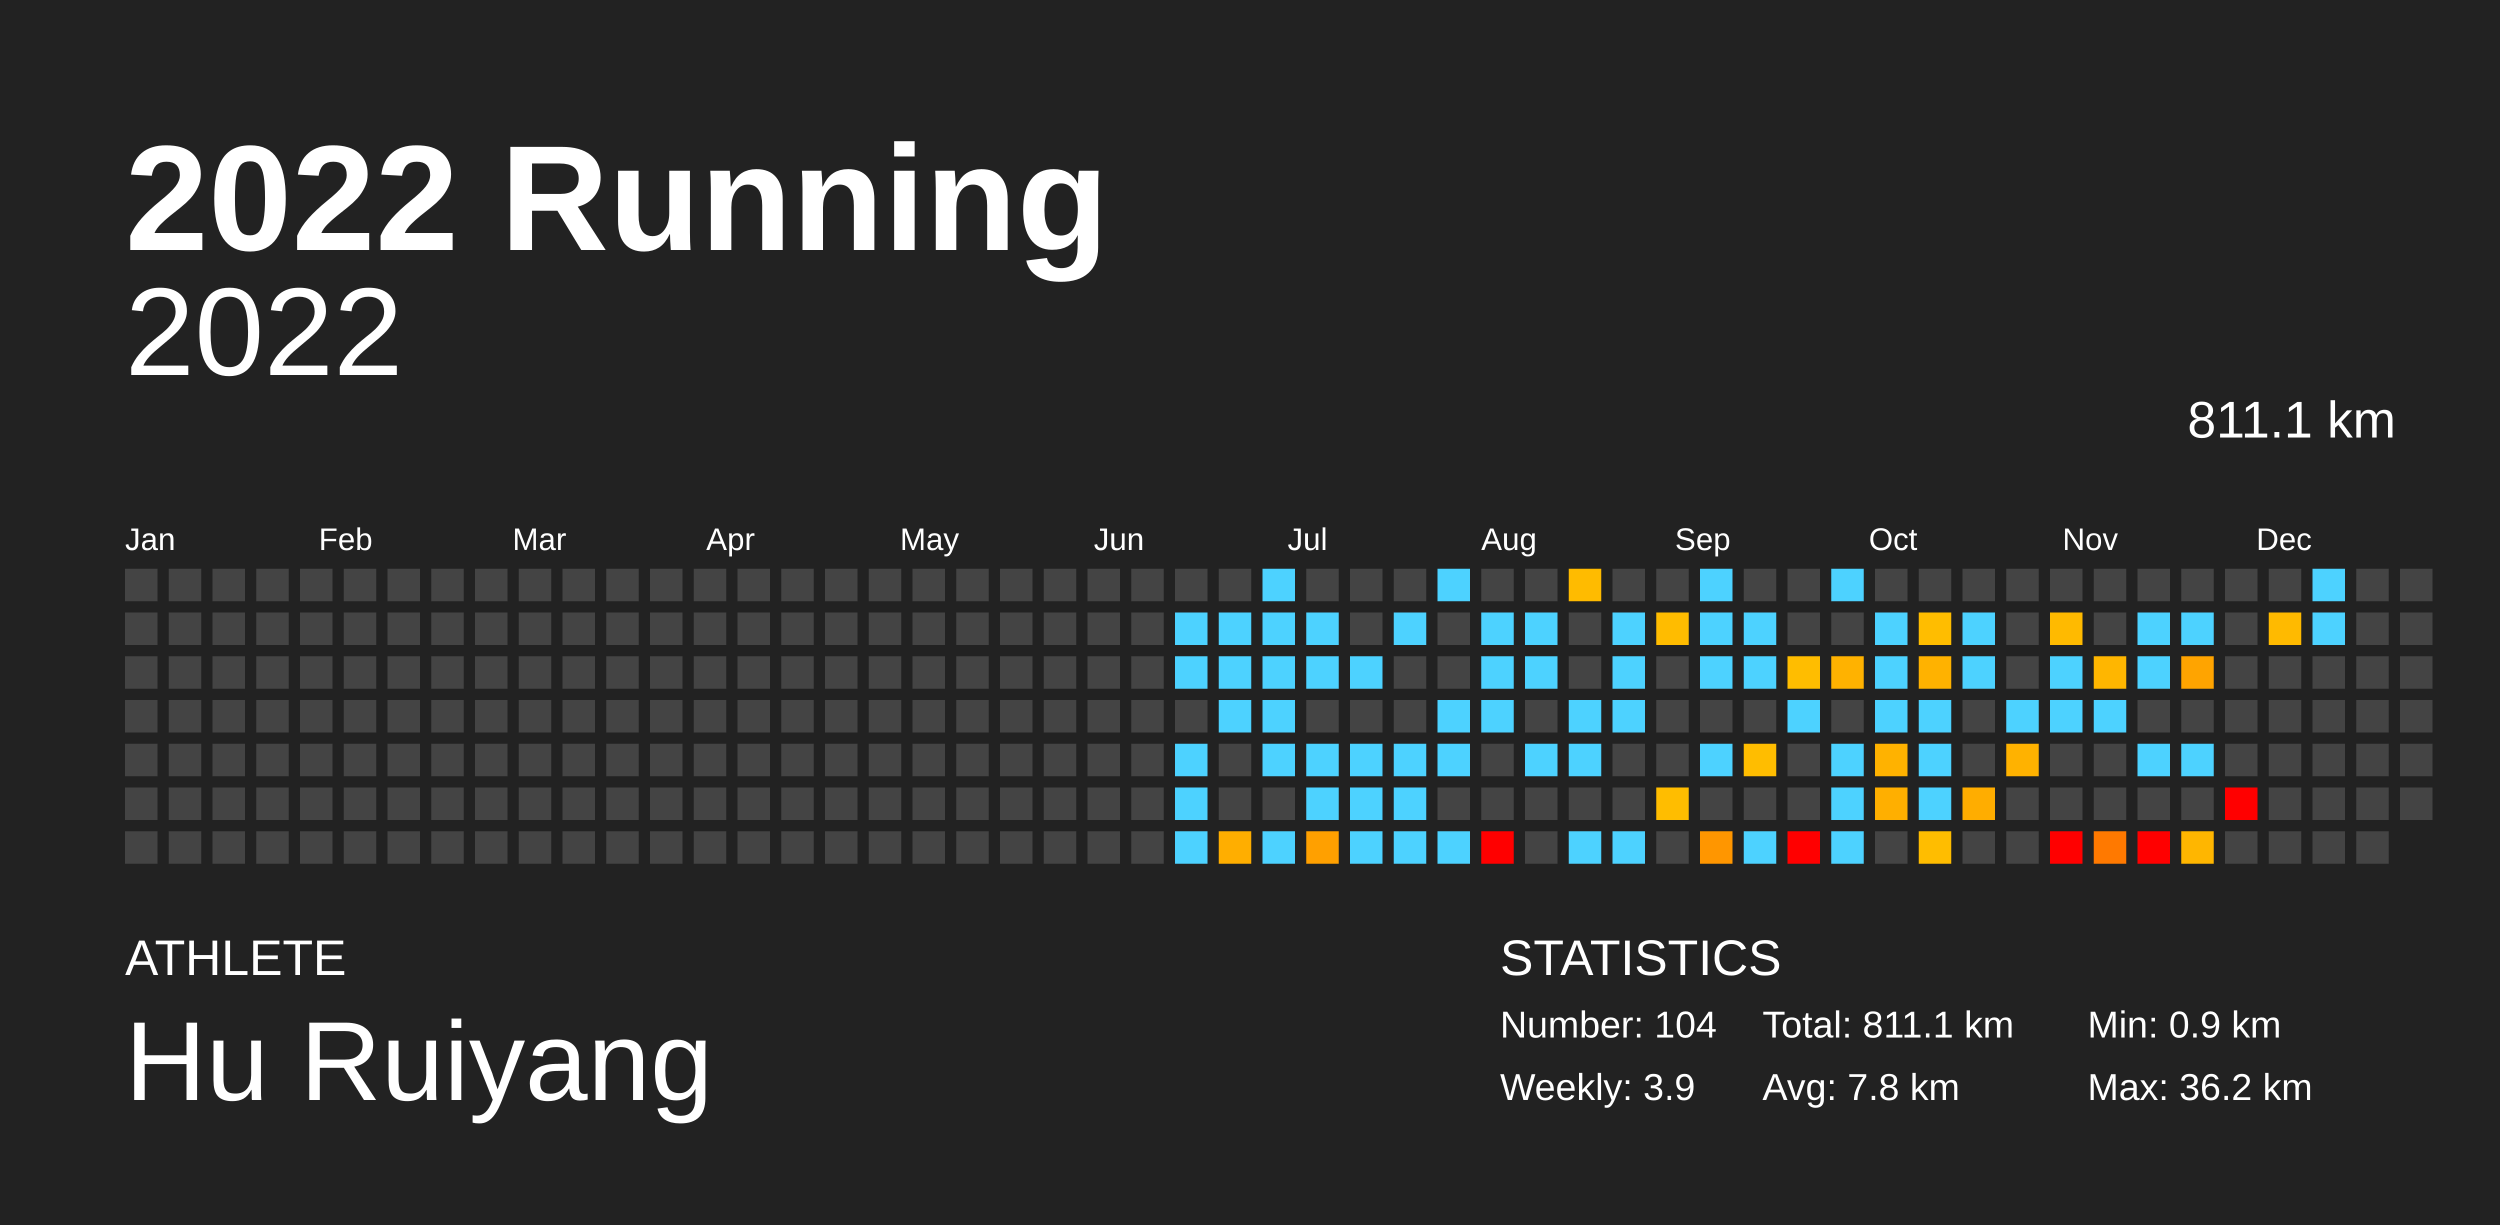
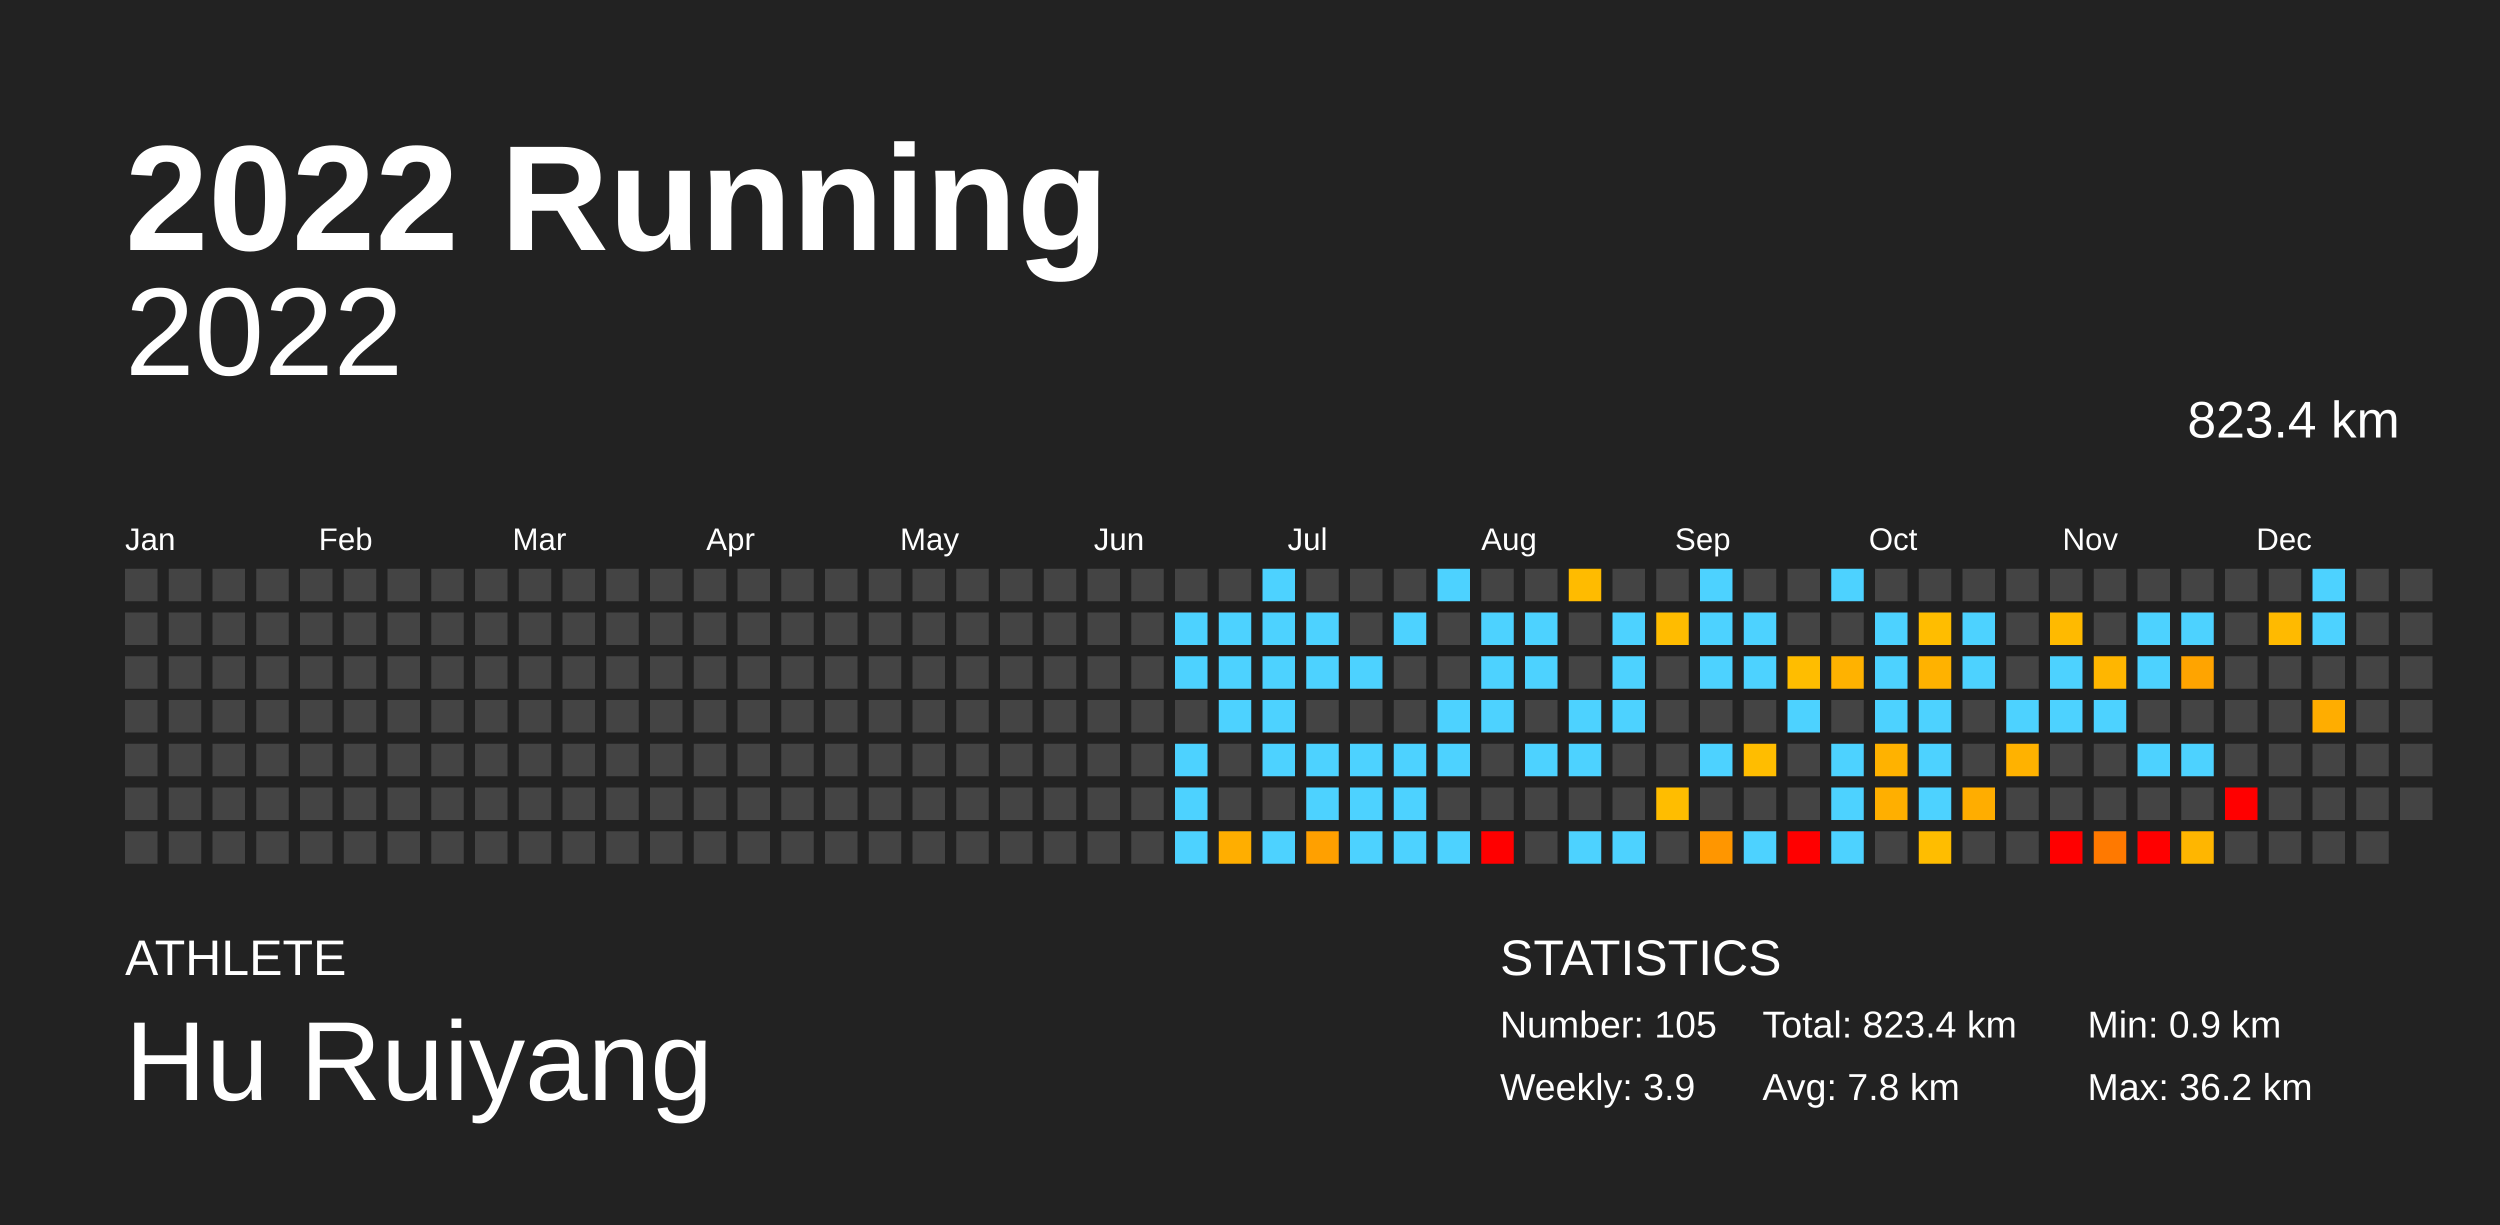
<svg xmlns="http://www.w3.org/2000/svg" baseProfile="full" height="98mm" version="1.1" viewBox="0,0,200,98" width="200mm">
  <defs />
  <rect fill="#222222" height="98" width="200" x="0" y="0" />
  <text fill="#FFFFFF" style="font-size:12px; font-family:Arial; font-weight:bold;" x="10" y="20">2022 Running</text>
  <text fill="#FFFFFF" style="font-size:4px; font-family:Arial" x="10" y="78">ATHLETE</text>
  <text fill="#FFFFFF" style="font-size:9px; font-family:Arial" x="10" y="88">Hu Ruiyang</text>
  <text fill="#FFFFFF" style="font-size:4px; font-family:Arial" x="120" y="78">STATISTICS</text>
-   <text fill="#FFFFFF" style="font-size:3px; font-family:Arial" x="120" y="83">Number: 104</text>
+   <text fill="#FFFFFF" style="font-size:3px; font-family:Arial" x="120" y="83">Number: 105</text>
  <text fill="#FFFFFF" style="font-size:3px; font-family:Arial" x="120" y="88">Weekly: 3.9</text>
-   <text fill="#FFFFFF" style="font-size:3px; font-family:Arial" x="141" y="83">Total: 811.1 km</text>
+   <text fill="#FFFFFF" style="font-size:3px; font-family:Arial" x="141" y="83">Total: 823.4 km</text>
  <text fill="#FFFFFF" style="font-size:3px; font-family:Arial" x="141" y="88">Avg: 7.8 km</text>
  <text fill="#FFFFFF" style="font-size:3px; font-family:Arial" x="167" y="83">Min: 0.9 km</text>
  <text fill="#FFFFFF" style="font-size:3px; font-family:Arial" x="167" y="88">Max: 36.2 km</text>
  <text alignment-baseline="hanging" fill="#FFFFFF" style="font-size:10.0px; font-family:Arial;" x="10" y="30">2022</text>
-   <text alignment-baseline="hanging" fill="#FFFFFF" style="font-size:4.125px; font-family:Arial;" x="175" y="35">811.1 km</text>
+   <text alignment-baseline="hanging" fill="#FFFFFF" style="font-size:4.125px; font-family:Arial;" x="175" y="35">823.4 km</text>
  <text fill="#FFFFFF" style="font-size:2.5px; font-family:Arial" x="10.0" y="44">Jan</text>
  <text fill="#FFFFFF" style="font-size:2.5px; font-family:Arial" x="25.5" y="44">Feb</text>
  <text fill="#FFFFFF" style="font-size:2.5px; font-family:Arial" x="41.0" y="44">Mar</text>
  <text fill="#FFFFFF" style="font-size:2.5px; font-family:Arial" x="56.5" y="44">Apr</text>
  <text fill="#FFFFFF" style="font-size:2.5px; font-family:Arial" x="72.0" y="44">May</text>
  <text fill="#FFFFFF" style="font-size:2.5px; font-family:Arial" x="87.5" y="44">Jun</text>
  <text fill="#FFFFFF" style="font-size:2.5px; font-family:Arial" x="103.0" y="44">Jul</text>
  <text fill="#FFFFFF" style="font-size:2.5px; font-family:Arial" x="118.5" y="44">Aug</text>
  <text fill="#FFFFFF" style="font-size:2.5px; font-family:Arial" x="134.0" y="44">Sep</text>
  <text fill="#FFFFFF" style="font-size:2.5px; font-family:Arial" x="149.5" y="44">Oct</text>
  <text fill="#FFFFFF" style="font-size:2.5px; font-family:Arial" x="165.0" y="44">Nov</text>
  <text fill="#FFFFFF" style="font-size:2.5px; font-family:Arial" x="180.5" y="44">Dec</text>
  <rect fill="#444444" height="2.6" width="2.6" x="10.0" y="45.5" />
  <rect fill="#444444" height="2.6" width="2.6" x="10.0" y="49.0" />
  <rect fill="#444444" height="2.6" width="2.6" x="10.0" y="52.5" />
  <rect fill="#444444" height="2.6" width="2.6" x="10.0" y="56.0" />
  <rect fill="#444444" height="2.6" width="2.6" x="10.0" y="59.5" />
  <rect fill="#444444" height="2.6" width="2.6" x="10.0" y="63.0" />
  <rect fill="#444444" height="2.6" width="2.6" x="10.0" y="66.5" />
  <rect fill="#444444" height="2.6" width="2.6" x="13.5" y="45.5" />
  <rect fill="#444444" height="2.6" width="2.6" x="13.5" y="49.0" />
  <rect fill="#444444" height="2.6" width="2.6" x="13.5" y="52.5" />
  <rect fill="#444444" height="2.6" width="2.6" x="13.5" y="56.0" />
  <rect fill="#444444" height="2.6" width="2.6" x="13.5" y="59.5" />
  <rect fill="#444444" height="2.6" width="2.6" x="13.5" y="63.0" />
  <rect fill="#444444" height="2.6" width="2.6" x="13.5" y="66.5" />
  <rect fill="#444444" height="2.6" width="2.6" x="17.0" y="45.5" />
  <rect fill="#444444" height="2.6" width="2.6" x="17.0" y="49.0" />
  <rect fill="#444444" height="2.6" width="2.6" x="17.0" y="52.5" />
  <rect fill="#444444" height="2.6" width="2.6" x="17.0" y="56.0" />
  <rect fill="#444444" height="2.6" width="2.6" x="17.0" y="59.5" />
  <rect fill="#444444" height="2.6" width="2.6" x="17.0" y="63.0" />
  <rect fill="#444444" height="2.6" width="2.6" x="17.0" y="66.5" />
  <rect fill="#444444" height="2.6" width="2.6" x="20.5" y="45.5" />
  <rect fill="#444444" height="2.6" width="2.6" x="20.5" y="49.0" />
  <rect fill="#444444" height="2.6" width="2.6" x="20.5" y="52.5" />
  <rect fill="#444444" height="2.6" width="2.6" x="20.5" y="56.0" />
  <rect fill="#444444" height="2.6" width="2.6" x="20.5" y="59.5" />
  <rect fill="#444444" height="2.6" width="2.6" x="20.5" y="63.0" />
  <rect fill="#444444" height="2.6" width="2.6" x="20.5" y="66.5" />
  <rect fill="#444444" height="2.6" width="2.6" x="24.0" y="45.5" />
  <rect fill="#444444" height="2.6" width="2.6" x="24.0" y="49.0" />
  <rect fill="#444444" height="2.6" width="2.6" x="24.0" y="52.5" />
  <rect fill="#444444" height="2.6" width="2.6" x="24.0" y="56.0" />
  <rect fill="#444444" height="2.6" width="2.6" x="24.0" y="59.5" />
  <rect fill="#444444" height="2.6" width="2.6" x="24.0" y="63.0" />
  <rect fill="#444444" height="2.6" width="2.6" x="24.0" y="66.5" />
  <rect fill="#444444" height="2.6" width="2.6" x="27.5" y="45.5" />
  <rect fill="#444444" height="2.6" width="2.6" x="27.5" y="49.0" />
  <rect fill="#444444" height="2.6" width="2.6" x="27.5" y="52.5" />
  <rect fill="#444444" height="2.6" width="2.6" x="27.5" y="56.0" />
  <rect fill="#444444" height="2.6" width="2.6" x="27.5" y="59.5" />
  <rect fill="#444444" height="2.6" width="2.6" x="27.5" y="63.0" />
  <rect fill="#444444" height="2.6" width="2.6" x="27.5" y="66.5" />
  <rect fill="#444444" height="2.6" width="2.6" x="31.0" y="45.5" />
  <rect fill="#444444" height="2.6" width="2.6" x="31.0" y="49.0" />
  <rect fill="#444444" height="2.6" width="2.6" x="31.0" y="52.5" />
  <rect fill="#444444" height="2.6" width="2.6" x="31.0" y="56.0" />
  <rect fill="#444444" height="2.6" width="2.6" x="31.0" y="59.5" />
  <rect fill="#444444" height="2.6" width="2.6" x="31.0" y="63.0" />
  <rect fill="#444444" height="2.6" width="2.6" x="31.0" y="66.5" />
  <rect fill="#444444" height="2.6" width="2.6" x="34.5" y="45.5" />
  <rect fill="#444444" height="2.6" width="2.6" x="34.5" y="49.0" />
  <rect fill="#444444" height="2.6" width="2.6" x="34.5" y="52.5" />
  <rect fill="#444444" height="2.6" width="2.6" x="34.5" y="56.0" />
  <rect fill="#444444" height="2.6" width="2.6" x="34.5" y="59.5" />
  <rect fill="#444444" height="2.6" width="2.6" x="34.5" y="63.0" />
  <rect fill="#444444" height="2.6" width="2.6" x="34.5" y="66.5" />
  <rect fill="#444444" height="2.6" width="2.6" x="38.0" y="45.5" />
  <rect fill="#444444" height="2.6" width="2.6" x="38.0" y="49.0" />
  <rect fill="#444444" height="2.6" width="2.6" x="38.0" y="52.5" />
  <rect fill="#444444" height="2.6" width="2.6" x="38.0" y="56.0" />
  <rect fill="#444444" height="2.6" width="2.6" x="38.0" y="59.5" />
  <rect fill="#444444" height="2.6" width="2.6" x="38.0" y="63.0" />
  <rect fill="#444444" height="2.6" width="2.6" x="38.0" y="66.5" />
  <rect fill="#444444" height="2.6" width="2.6" x="41.5" y="45.5" />
  <rect fill="#444444" height="2.6" width="2.6" x="41.5" y="49.0" />
  <rect fill="#444444" height="2.6" width="2.6" x="41.5" y="52.5" />
  <rect fill="#444444" height="2.6" width="2.6" x="41.5" y="56.0" />
  <rect fill="#444444" height="2.6" width="2.6" x="41.5" y="59.5" />
  <rect fill="#444444" height="2.6" width="2.6" x="41.5" y="63.0" />
  <rect fill="#444444" height="2.6" width="2.6" x="41.5" y="66.5" />
  <rect fill="#444444" height="2.6" width="2.6" x="45.0" y="45.5" />
  <rect fill="#444444" height="2.6" width="2.6" x="45.0" y="49.0" />
  <rect fill="#444444" height="2.6" width="2.6" x="45.0" y="52.5" />
  <rect fill="#444444" height="2.6" width="2.6" x="45.0" y="56.0" />
  <rect fill="#444444" height="2.6" width="2.6" x="45.0" y="59.5" />
  <rect fill="#444444" height="2.6" width="2.6" x="45.0" y="63.0" />
  <rect fill="#444444" height="2.6" width="2.6" x="45.0" y="66.5" />
  <rect fill="#444444" height="2.6" width="2.6" x="48.5" y="45.5" />
  <rect fill="#444444" height="2.6" width="2.6" x="48.5" y="49.0" />
  <rect fill="#444444" height="2.6" width="2.6" x="48.5" y="52.5" />
  <rect fill="#444444" height="2.6" width="2.6" x="48.5" y="56.0" />
  <rect fill="#444444" height="2.6" width="2.6" x="48.5" y="59.5" />
  <rect fill="#444444" height="2.6" width="2.6" x="48.5" y="63.0" />
  <rect fill="#444444" height="2.6" width="2.6" x="48.5" y="66.5" />
  <rect fill="#444444" height="2.6" width="2.6" x="52.0" y="45.5" />
  <rect fill="#444444" height="2.6" width="2.6" x="52.0" y="49.0" />
  <rect fill="#444444" height="2.6" width="2.6" x="52.0" y="52.5" />
  <rect fill="#444444" height="2.6" width="2.6" x="52.0" y="56.0" />
  <rect fill="#444444" height="2.6" width="2.6" x="52.0" y="59.5" />
  <rect fill="#444444" height="2.6" width="2.6" x="52.0" y="63.0" />
  <rect fill="#444444" height="2.6" width="2.6" x="52.0" y="66.5" />
  <rect fill="#444444" height="2.6" width="2.6" x="55.5" y="45.5" />
  <rect fill="#444444" height="2.6" width="2.6" x="55.5" y="49.0" />
  <rect fill="#444444" height="2.6" width="2.6" x="55.5" y="52.5" />
  <rect fill="#444444" height="2.6" width="2.6" x="55.5" y="56.0" />
  <rect fill="#444444" height="2.6" width="2.6" x="55.5" y="59.5" />
  <rect fill="#444444" height="2.6" width="2.6" x="55.5" y="63.0" />
  <rect fill="#444444" height="2.6" width="2.6" x="55.5" y="66.5" />
  <rect fill="#444444" height="2.6" width="2.6" x="59.0" y="45.5" />
  <rect fill="#444444" height="2.6" width="2.6" x="59.0" y="49.0" />
  <rect fill="#444444" height="2.6" width="2.6" x="59.0" y="52.5" />
  <rect fill="#444444" height="2.6" width="2.6" x="59.0" y="56.0" />
  <rect fill="#444444" height="2.6" width="2.6" x="59.0" y="59.5" />
  <rect fill="#444444" height="2.6" width="2.6" x="59.0" y="63.0" />
  <rect fill="#444444" height="2.6" width="2.6" x="59.0" y="66.5" />
  <rect fill="#444444" height="2.6" width="2.6" x="62.5" y="45.5" />
  <rect fill="#444444" height="2.6" width="2.6" x="62.5" y="49.0" />
  <rect fill="#444444" height="2.6" width="2.6" x="62.5" y="52.5" />
  <rect fill="#444444" height="2.6" width="2.6" x="62.5" y="56.0" />
  <rect fill="#444444" height="2.6" width="2.6" x="62.5" y="59.5" />
  <rect fill="#444444" height="2.6" width="2.6" x="62.5" y="63.0" />
  <rect fill="#444444" height="2.6" width="2.6" x="62.5" y="66.5" />
  <rect fill="#444444" height="2.6" width="2.6" x="66.0" y="45.5" />
  <rect fill="#444444" height="2.6" width="2.6" x="66.0" y="49.0" />
  <rect fill="#444444" height="2.6" width="2.6" x="66.0" y="52.5" />
  <rect fill="#444444" height="2.6" width="2.6" x="66.0" y="56.0" />
  <rect fill="#444444" height="2.6" width="2.6" x="66.0" y="59.5" />
  <rect fill="#444444" height="2.6" width="2.6" x="66.0" y="63.0" />
  <rect fill="#444444" height="2.6" width="2.6" x="66.0" y="66.5" />
  <rect fill="#444444" height="2.6" width="2.6" x="69.5" y="45.5" />
  <rect fill="#444444" height="2.6" width="2.6" x="69.5" y="49.0" />
  <rect fill="#444444" height="2.6" width="2.6" x="69.5" y="52.5" />
  <rect fill="#444444" height="2.6" width="2.6" x="69.5" y="56.0" />
  <rect fill="#444444" height="2.6" width="2.6" x="69.5" y="59.5" />
  <rect fill="#444444" height="2.6" width="2.6" x="69.5" y="63.0" />
  <rect fill="#444444" height="2.6" width="2.6" x="69.5" y="66.5" />
  <rect fill="#444444" height="2.6" width="2.6" x="73.0" y="45.5" />
  <rect fill="#444444" height="2.6" width="2.6" x="73.0" y="49.0" />
  <rect fill="#444444" height="2.6" width="2.6" x="73.0" y="52.5" />
  <rect fill="#444444" height="2.6" width="2.6" x="73.0" y="56.0" />
  <rect fill="#444444" height="2.6" width="2.6" x="73.0" y="59.5" />
  <rect fill="#444444" height="2.6" width="2.6" x="73.0" y="63.0" />
  <rect fill="#444444" height="2.6" width="2.6" x="73.0" y="66.5" />
  <rect fill="#444444" height="2.6" width="2.6" x="76.5" y="45.5" />
  <rect fill="#444444" height="2.6" width="2.6" x="76.5" y="49.0" />
  <rect fill="#444444" height="2.6" width="2.6" x="76.5" y="52.5" />
  <rect fill="#444444" height="2.6" width="2.6" x="76.5" y="56.0" />
  <rect fill="#444444" height="2.6" width="2.6" x="76.5" y="59.5" />
  <rect fill="#444444" height="2.6" width="2.6" x="76.5" y="63.0" />
  <rect fill="#444444" height="2.6" width="2.6" x="76.5" y="66.5" />
  <rect fill="#444444" height="2.6" width="2.6" x="80.0" y="45.5" />
  <rect fill="#444444" height="2.6" width="2.6" x="80.0" y="49.0" />
  <rect fill="#444444" height="2.6" width="2.6" x="80.0" y="52.5" />
  <rect fill="#444444" height="2.6" width="2.6" x="80.0" y="56.0" />
  <rect fill="#444444" height="2.6" width="2.6" x="80.0" y="59.5" />
  <rect fill="#444444" height="2.6" width="2.6" x="80.0" y="63.0" />
  <rect fill="#444444" height="2.6" width="2.6" x="80.0" y="66.5" />
  <rect fill="#444444" height="2.6" width="2.6" x="83.5" y="45.5" />
  <rect fill="#444444" height="2.6" width="2.6" x="83.5" y="49.0" />
  <rect fill="#444444" height="2.6" width="2.6" x="83.5" y="52.5" />
  <rect fill="#444444" height="2.6" width="2.6" x="83.5" y="56.0" />
  <rect fill="#444444" height="2.6" width="2.6" x="83.5" y="59.5" />
  <rect fill="#444444" height="2.6" width="2.6" x="83.5" y="63.0" />
  <rect fill="#444444" height="2.6" width="2.6" x="83.5" y="66.5" />
  <rect fill="#444444" height="2.6" width="2.6" x="87.0" y="45.5" />
  <rect fill="#444444" height="2.6" width="2.6" x="87.0" y="49.0" />
  <rect fill="#444444" height="2.6" width="2.6" x="87.0" y="52.5" />
  <rect fill="#444444" height="2.6" width="2.6" x="87.0" y="56.0" />
  <rect fill="#444444" height="2.6" width="2.6" x="87.0" y="59.5" />
  <rect fill="#444444" height="2.6" width="2.6" x="87.0" y="63.0" />
  <rect fill="#444444" height="2.6" width="2.6" x="87.0" y="66.5" />
  <rect fill="#444444" height="2.6" width="2.6" x="90.5" y="45.5" />
  <rect fill="#444444" height="2.6" width="2.6" x="90.5" y="49.0" />
  <rect fill="#444444" height="2.6" width="2.6" x="90.5" y="52.5" />
  <rect fill="#444444" height="2.6" width="2.6" x="90.5" y="56.0" />
  <rect fill="#444444" height="2.6" width="2.6" x="90.5" y="59.5" />
  <rect fill="#444444" height="2.6" width="2.6" x="90.5" y="63.0" />
  <rect fill="#444444" height="2.6" width="2.6" x="90.5" y="66.5" />
  <rect fill="#444444" height="2.6" width="2.6" x="94.0" y="45.5" />
  <rect fill="#4dd2ff" height="2.6" width="2.6" x="94.0" y="49.0" />
  <rect fill="#4dd2ff" height="2.6" width="2.6" x="94.0" y="52.5" />
  <rect fill="#444444" height="2.6" width="2.6" x="94.0" y="56.0" />
  <rect fill="#4dd2ff" height="2.6" width="2.6" x="94.0" y="59.5" />
  <rect fill="#4dd2ff" height="2.6" width="2.6" x="94.0" y="63.0" />
  <rect fill="#4dd2ff" height="2.6" width="2.6" x="94.0" y="66.5" />
  <rect fill="#444444" height="2.6" width="2.6" x="97.5" y="45.5" />
  <rect fill="#4dd2ff" height="2.6" width="2.6" x="97.5" y="49.0" />
  <rect fill="#4dd2ff" height="2.6" width="2.6" x="97.5" y="52.5" />
  <rect fill="#4dd2ff" height="2.6" width="2.6" x="97.5" y="56.0" />
  <rect fill="#444444" height="2.6" width="2.6" x="97.5" y="59.5" />
  <rect fill="#444444" height="2.6" width="2.6" x="97.5" y="63.0" />
  <rect fill="#ffae00" height="2.6" width="2.6" x="97.5" y="66.5" />
  <rect fill="#4dd2ff" height="2.6" width="2.6" x="101.0" y="45.5" />
  <rect fill="#4dd2ff" height="2.6" width="2.6" x="101.0" y="49.0" />
  <rect fill="#4dd2ff" height="2.6" width="2.6" x="101.0" y="52.5" />
  <rect fill="#4dd2ff" height="2.6" width="2.6" x="101.0" y="56.0" />
  <rect fill="#4dd2ff" height="2.6" width="2.6" x="101.0" y="59.5" />
  <rect fill="#444444" height="2.6" width="2.6" x="101.0" y="63.0" />
  <rect fill="#4dd2ff" height="2.6" width="2.6" x="101.0" y="66.5" />
  <rect fill="#444444" height="2.6" width="2.6" x="104.5" y="45.5" />
  <rect fill="#4dd2ff" height="2.6" width="2.6" x="104.5" y="49.0" />
  <rect fill="#4dd2ff" height="2.6" width="2.6" x="104.5" y="52.5" />
  <rect fill="#444444" height="2.6" width="2.6" x="104.5" y="56.0" />
  <rect fill="#4dd2ff" height="2.6" width="2.6" x="104.5" y="59.5" />
  <rect fill="#4dd2ff" height="2.6" width="2.6" x="104.5" y="63.0" />
  <rect fill="#ffa000" height="2.6" width="2.6" x="104.5" y="66.5" />
  <rect fill="#444444" height="2.6" width="2.6" x="108.0" y="45.5" />
  <rect fill="#444444" height="2.6" width="2.6" x="108.0" y="49.0" />
  <rect fill="#4dd2ff" height="2.6" width="2.6" x="108.0" y="52.5" />
  <rect fill="#444444" height="2.6" width="2.6" x="108.0" y="56.0" />
  <rect fill="#4dd2ff" height="2.6" width="2.6" x="108.0" y="59.5" />
  <rect fill="#4dd2ff" height="2.6" width="2.6" x="108.0" y="63.0" />
  <rect fill="#4dd2ff" height="2.6" width="2.6" x="108.0" y="66.5" />
  <rect fill="#444444" height="2.6" width="2.6" x="111.5" y="45.5" />
  <rect fill="#4dd2ff" height="2.6" width="2.6" x="111.5" y="49.0" />
  <rect fill="#444444" height="2.6" width="2.6" x="111.5" y="52.5" />
  <rect fill="#444444" height="2.6" width="2.6" x="111.5" y="56.0" />
  <rect fill="#4dd2ff" height="2.6" width="2.6" x="111.5" y="59.5" />
  <rect fill="#4dd2ff" height="2.6" width="2.6" x="111.5" y="63.0" />
  <rect fill="#4dd2ff" height="2.6" width="2.6" x="111.5" y="66.5" />
  <rect fill="#4dd2ff" height="2.6" width="2.6" x="115.0" y="45.5" />
  <rect fill="#444444" height="2.6" width="2.6" x="115.0" y="49.0" />
  <rect fill="#444444" height="2.6" width="2.6" x="115.0" y="52.5" />
  <rect fill="#4dd2ff" height="2.6" width="2.6" x="115.0" y="56.0" />
  <rect fill="#4dd2ff" height="2.6" width="2.6" x="115.0" y="59.5" />
  <rect fill="#444444" height="2.6" width="2.6" x="115.0" y="63.0" />
  <rect fill="#4dd2ff" height="2.6" width="2.6" x="115.0" y="66.5" />
  <rect fill="#444444" height="2.6" width="2.6" x="118.5" y="45.5" />
  <rect fill="#4dd2ff" height="2.6" width="2.6" x="118.5" y="49.0" />
  <rect fill="#4dd2ff" height="2.6" width="2.6" x="118.5" y="52.5" />
  <rect fill="#4dd2ff" height="2.6" width="2.6" x="118.5" y="56.0" />
  <rect fill="#444444" height="2.6" width="2.6" x="118.5" y="59.5" />
  <rect fill="#444444" height="2.6" width="2.6" x="118.5" y="63.0" />
  <rect fill="red" height="2.6" width="2.6" x="118.5" y="66.5" />
  <rect fill="#444444" height="2.6" width="2.6" x="122.0" y="45.5" />
  <rect fill="#4dd2ff" height="2.6" width="2.6" x="122.0" y="49.0" />
  <rect fill="#4dd2ff" height="2.6" width="2.6" x="122.0" y="52.5" />
  <rect fill="#444444" height="2.6" width="2.6" x="122.0" y="56.0" />
  <rect fill="#4dd2ff" height="2.6" width="2.6" x="122.0" y="59.5" />
  <rect fill="#444444" height="2.6" width="2.6" x="122.0" y="63.0" />
  <rect fill="#444444" height="2.6" width="2.6" x="122.0" y="66.5" />
  <rect fill="#ffbb00" height="2.6" width="2.6" x="125.5" y="45.5" />
  <rect fill="#444444" height="2.6" width="2.6" x="125.5" y="49.0" />
  <rect fill="#444444" height="2.6" width="2.6" x="125.5" y="52.5" />
  <rect fill="#4dd2ff" height="2.6" width="2.6" x="125.5" y="56.0" />
  <rect fill="#4dd2ff" height="2.6" width="2.6" x="125.5" y="59.5" />
  <rect fill="#444444" height="2.6" width="2.6" x="125.5" y="63.0" />
  <rect fill="#4dd2ff" height="2.6" width="2.6" x="125.5" y="66.5" />
  <rect fill="#444444" height="2.6" width="2.6" x="129.0" y="45.5" />
  <rect fill="#4dd2ff" height="2.6" width="2.6" x="129.0" y="49.0" />
  <rect fill="#4dd2ff" height="2.6" width="2.6" x="129.0" y="52.5" />
  <rect fill="#4dd2ff" height="2.6" width="2.6" x="129.0" y="56.0" />
  <rect fill="#444444" height="2.6" width="2.6" x="129.0" y="59.5" />
  <rect fill="#444444" height="2.6" width="2.6" x="129.0" y="63.0" />
  <rect fill="#4dd2ff" height="2.6" width="2.6" x="129.0" y="66.5" />
  <rect fill="#444444" height="2.6" width="2.6" x="132.5" y="45.5" />
  <rect fill="#ffbc00" height="2.6" width="2.6" x="132.5" y="49.0" />
  <rect fill="#444444" height="2.6" width="2.6" x="132.5" y="52.5" />
  <rect fill="#444444" height="2.6" width="2.6" x="132.5" y="56.0" />
  <rect fill="#444444" height="2.6" width="2.6" x="132.5" y="59.5" />
  <rect fill="#ffbd00" height="2.6" width="2.6" x="132.5" y="63.0" />
  <rect fill="#444444" height="2.6" width="2.6" x="132.5" y="66.5" />
  <rect fill="#4dd2ff" height="2.6" width="2.6" x="136.0" y="45.5" />
  <rect fill="#4dd2ff" height="2.6" width="2.6" x="136.0" y="49.0" />
  <rect fill="#4dd2ff" height="2.6" width="2.6" x="136.0" y="52.5" />
  <rect fill="#444444" height="2.6" width="2.6" x="136.0" y="56.0" />
  <rect fill="#4dd2ff" height="2.6" width="2.6" x="136.0" y="59.5" />
  <rect fill="#444444" height="2.6" width="2.6" x="136.0" y="63.0" />
  <rect fill="#ff9600" height="2.6" width="2.6" x="136.0" y="66.5" />
  <rect fill="#444444" height="2.6" width="2.6" x="139.5" y="45.5" />
  <rect fill="#4dd2ff" height="2.6" width="2.6" x="139.5" y="49.0" />
  <rect fill="#4dd2ff" height="2.6" width="2.6" x="139.5" y="52.5" />
  <rect fill="#444444" height="2.6" width="2.6" x="139.5" y="56.0" />
  <rect fill="#ffbd00" height="2.6" width="2.6" x="139.5" y="59.5" />
  <rect fill="#444444" height="2.6" width="2.6" x="139.5" y="63.0" />
  <rect fill="#4dd2ff" height="2.6" width="2.6" x="139.5" y="66.5" />
  <rect fill="#444444" height="2.6" width="2.6" x="143.0" y="45.5" />
  <rect fill="#444444" height="2.6" width="2.6" x="143.0" y="49.0" />
  <rect fill="#ffbd00" height="2.6" width="2.6" x="143.0" y="52.5" />
  <rect fill="#4dd2ff" height="2.6" width="2.6" x="143.0" y="56.0" />
  <rect fill="#444444" height="2.6" width="2.6" x="143.0" y="59.5" />
  <rect fill="#444444" height="2.6" width="2.6" x="143.0" y="63.0" />
  <rect fill="red" height="2.6" width="2.6" x="143.0" y="66.5" />
  <rect fill="#4dd2ff" height="2.6" width="2.6" x="146.5" y="45.5" />
  <rect fill="#444444" height="2.6" width="2.6" x="146.5" y="49.0" />
  <rect fill="#ffb200" height="2.6" width="2.6" x="146.5" y="52.5" />
  <rect fill="#444444" height="2.6" width="2.6" x="146.5" y="56.0" />
  <rect fill="#4dd2ff" height="2.6" width="2.6" x="146.5" y="59.5" />
  <rect fill="#4dd2ff" height="2.6" width="2.6" x="146.5" y="63.0" />
  <rect fill="#4dd2ff" height="2.6" width="2.6" x="146.5" y="66.5" />
  <rect fill="#444444" height="2.6" width="2.6" x="150.0" y="45.5" />
  <rect fill="#4dd2ff" height="2.6" width="2.6" x="150.0" y="49.0" />
  <rect fill="#4dd2ff" height="2.6" width="2.6" x="150.0" y="52.5" />
  <rect fill="#4dd2ff" height="2.6" width="2.6" x="150.0" y="56.0" />
  <rect fill="#ffb200" height="2.6" width="2.6" x="150.0" y="59.5" />
  <rect fill="#ffaf00" height="2.6" width="2.6" x="150.0" y="63.0" />
  <rect fill="#444444" height="2.6" width="2.6" x="150.0" y="66.5" />
  <rect fill="#444444" height="2.6" width="2.6" x="153.5" y="45.5" />
  <rect fill="#ffbd00" height="2.6" width="2.6" x="153.5" y="49.0" />
  <rect fill="#ffb200" height="2.6" width="2.6" x="153.5" y="52.5" />
  <rect fill="#4dd2ff" height="2.6" width="2.6" x="153.5" y="56.0" />
  <rect fill="#4dd2ff" height="2.6" width="2.6" x="153.5" y="59.5" />
  <rect fill="#4dd2ff" height="2.6" width="2.6" x="153.5" y="63.0" />
  <rect fill="#ffbd00" height="2.6" width="2.6" x="153.5" y="66.5" />
  <rect fill="#444444" height="2.6" width="2.6" x="157.0" y="45.5" />
  <rect fill="#4dd2ff" height="2.6" width="2.6" x="157.0" y="49.0" />
  <rect fill="#4dd2ff" height="2.6" width="2.6" x="157.0" y="52.5" />
  <rect fill="#444444" height="2.6" width="2.6" x="157.0" y="56.0" />
  <rect fill="#444444" height="2.6" width="2.6" x="157.0" y="59.5" />
  <rect fill="#ffad00" height="2.6" width="2.6" x="157.0" y="63.0" />
  <rect fill="#444444" height="2.6" width="2.6" x="157.0" y="66.5" />
  <rect fill="#444444" height="2.6" width="2.6" x="160.5" y="45.5" />
  <rect fill="#444444" height="2.6" width="2.6" x="160.5" y="49.0" />
  <rect fill="#444444" height="2.6" width="2.6" x="160.5" y="52.5" />
  <rect fill="#4dd2ff" height="2.6" width="2.6" x="160.5" y="56.0" />
  <rect fill="#ffb200" height="2.6" width="2.6" x="160.5" y="59.5" />
  <rect fill="#444444" height="2.6" width="2.6" x="160.5" y="63.0" />
  <rect fill="#444444" height="2.6" width="2.6" x="160.5" y="66.5" />
  <rect fill="#444444" height="2.6" width="2.6" x="164.0" y="45.5" />
  <rect fill="#ffba00" height="2.6" width="2.6" x="164.0" y="49.0" />
  <rect fill="#4dd2ff" height="2.6" width="2.6" x="164.0" y="52.5" />
  <rect fill="#4dd2ff" height="2.6" width="2.6" x="164.0" y="56.0" />
  <rect fill="#444444" height="2.6" width="2.6" x="164.0" y="59.5" />
  <rect fill="#444444" height="2.6" width="2.6" x="164.0" y="63.0" />
  <rect fill="red" height="2.6" width="2.6" x="164.0" y="66.5" />
  <rect fill="#444444" height="2.6" width="2.6" x="167.5" y="45.5" />
  <rect fill="#444444" height="2.6" width="2.6" x="167.5" y="49.0" />
  <rect fill="#ffb600" height="2.6" width="2.6" x="167.5" y="52.5" />
  <rect fill="#4dd2ff" height="2.6" width="2.6" x="167.5" y="56.0" />
  <rect fill="#444444" height="2.6" width="2.6" x="167.5" y="59.5" />
  <rect fill="#444444" height="2.6" width="2.6" x="167.5" y="63.0" />
  <rect fill="#ff7900" height="2.6" width="2.6" x="167.5" y="66.5" />
  <rect fill="#444444" height="2.6" width="2.6" x="171.0" y="45.5" />
  <rect fill="#4dd2ff" height="2.6" width="2.6" x="171.0" y="49.0" />
  <rect fill="#4dd2ff" height="2.6" width="2.6" x="171.0" y="52.5" />
  <rect fill="#444444" height="2.6" width="2.6" x="171.0" y="56.0" />
  <rect fill="#4dd2ff" height="2.6" width="2.6" x="171.0" y="59.5" />
  <rect fill="#444444" height="2.6" width="2.6" x="171.0" y="63.0" />
  <rect fill="red" height="2.6" width="2.6" x="171.0" y="66.5" />
  <rect fill="#444444" height="2.6" width="2.6" x="174.5" y="45.5" />
  <rect fill="#4dd2ff" height="2.6" width="2.6" x="174.5" y="49.0" />
  <rect fill="#ffa400" height="2.6" width="2.6" x="174.5" y="52.5" />
  <rect fill="#444444" height="2.6" width="2.6" x="174.5" y="56.0" />
  <rect fill="#4dd2ff" height="2.6" width="2.6" x="174.5" y="59.5" />
  <rect fill="#444444" height="2.6" width="2.6" x="174.5" y="63.0" />
  <rect fill="#ffb600" height="2.6" width="2.6" x="174.5" y="66.5" />
  <rect fill="#444444" height="2.6" width="2.6" x="178.0" y="45.5" />
  <rect fill="#444444" height="2.6" width="2.6" x="178.0" y="49.0" />
  <rect fill="#444444" height="2.6" width="2.6" x="178.0" y="52.5" />
  <rect fill="#444444" height="2.6" width="2.6" x="178.0" y="56.0" />
  <rect fill="#444444" height="2.6" width="2.6" x="178.0" y="59.5" />
  <rect fill="red" height="2.6" width="2.6" x="178.0" y="63.0" />
  <rect fill="#444444" height="2.6" width="2.6" x="178.0" y="66.5" />
  <rect fill="#444444" height="2.6" width="2.6" x="181.5" y="45.5" />
  <rect fill="#ffba00" height="2.6" width="2.6" x="181.5" y="49.0" />
  <rect fill="#444444" height="2.6" width="2.6" x="181.5" y="52.5" />
  <rect fill="#444444" height="2.6" width="2.6" x="181.5" y="56.0" />
  <rect fill="#444444" height="2.6" width="2.6" x="181.5" y="59.5" />
  <rect fill="#444444" height="2.6" width="2.6" x="181.5" y="63.0" />
  <rect fill="#444444" height="2.6" width="2.6" x="181.5" y="66.5" />
  <rect fill="#4dd2ff" height="2.6" width="2.6" x="185.0" y="45.5" />
  <rect fill="#4dd2ff" height="2.6" width="2.6" x="185.0" y="49.0" />
  <rect fill="#444444" height="2.6" width="2.6" x="185.0" y="52.5" />
-   <rect fill="#444444" height="2.6" width="2.6" x="185.0" y="56.0" />
+   <rect fill="#ffad00" height="2.6" width="2.6" x="185.0" y="56.0" />
  <rect fill="#444444" height="2.6" width="2.6" x="185.0" y="59.5" />
  <rect fill="#444444" height="2.6" width="2.6" x="185.0" y="63.0" />
  <rect fill="#444444" height="2.6" width="2.6" x="185.0" y="66.5" />
  <rect fill="#444444" height="2.6" width="2.6" x="188.5" y="45.5" />
  <rect fill="#444444" height="2.6" width="2.6" x="188.5" y="49.0" />
  <rect fill="#444444" height="2.6" width="2.6" x="188.5" y="52.5" />
  <rect fill="#444444" height="2.6" width="2.6" x="188.5" y="56.0" />
  <rect fill="#444444" height="2.6" width="2.6" x="188.5" y="59.5" />
  <rect fill="#444444" height="2.6" width="2.6" x="188.5" y="63.0" />
  <rect fill="#444444" height="2.6" width="2.6" x="188.5" y="66.5" />
  <rect fill="#444444" height="2.6" width="2.6" x="192.0" y="45.5" />
  <rect fill="#444444" height="2.6" width="2.6" x="192.0" y="49.0" />
  <rect fill="#444444" height="2.6" width="2.6" x="192.0" y="52.5" />
  <rect fill="#444444" height="2.6" width="2.6" x="192.0" y="56.0" />
  <rect fill="#444444" height="2.6" width="2.6" x="192.0" y="59.5" />
  <rect fill="#444444" height="2.6" width="2.6" x="192.0" y="63.0" />
</svg>
